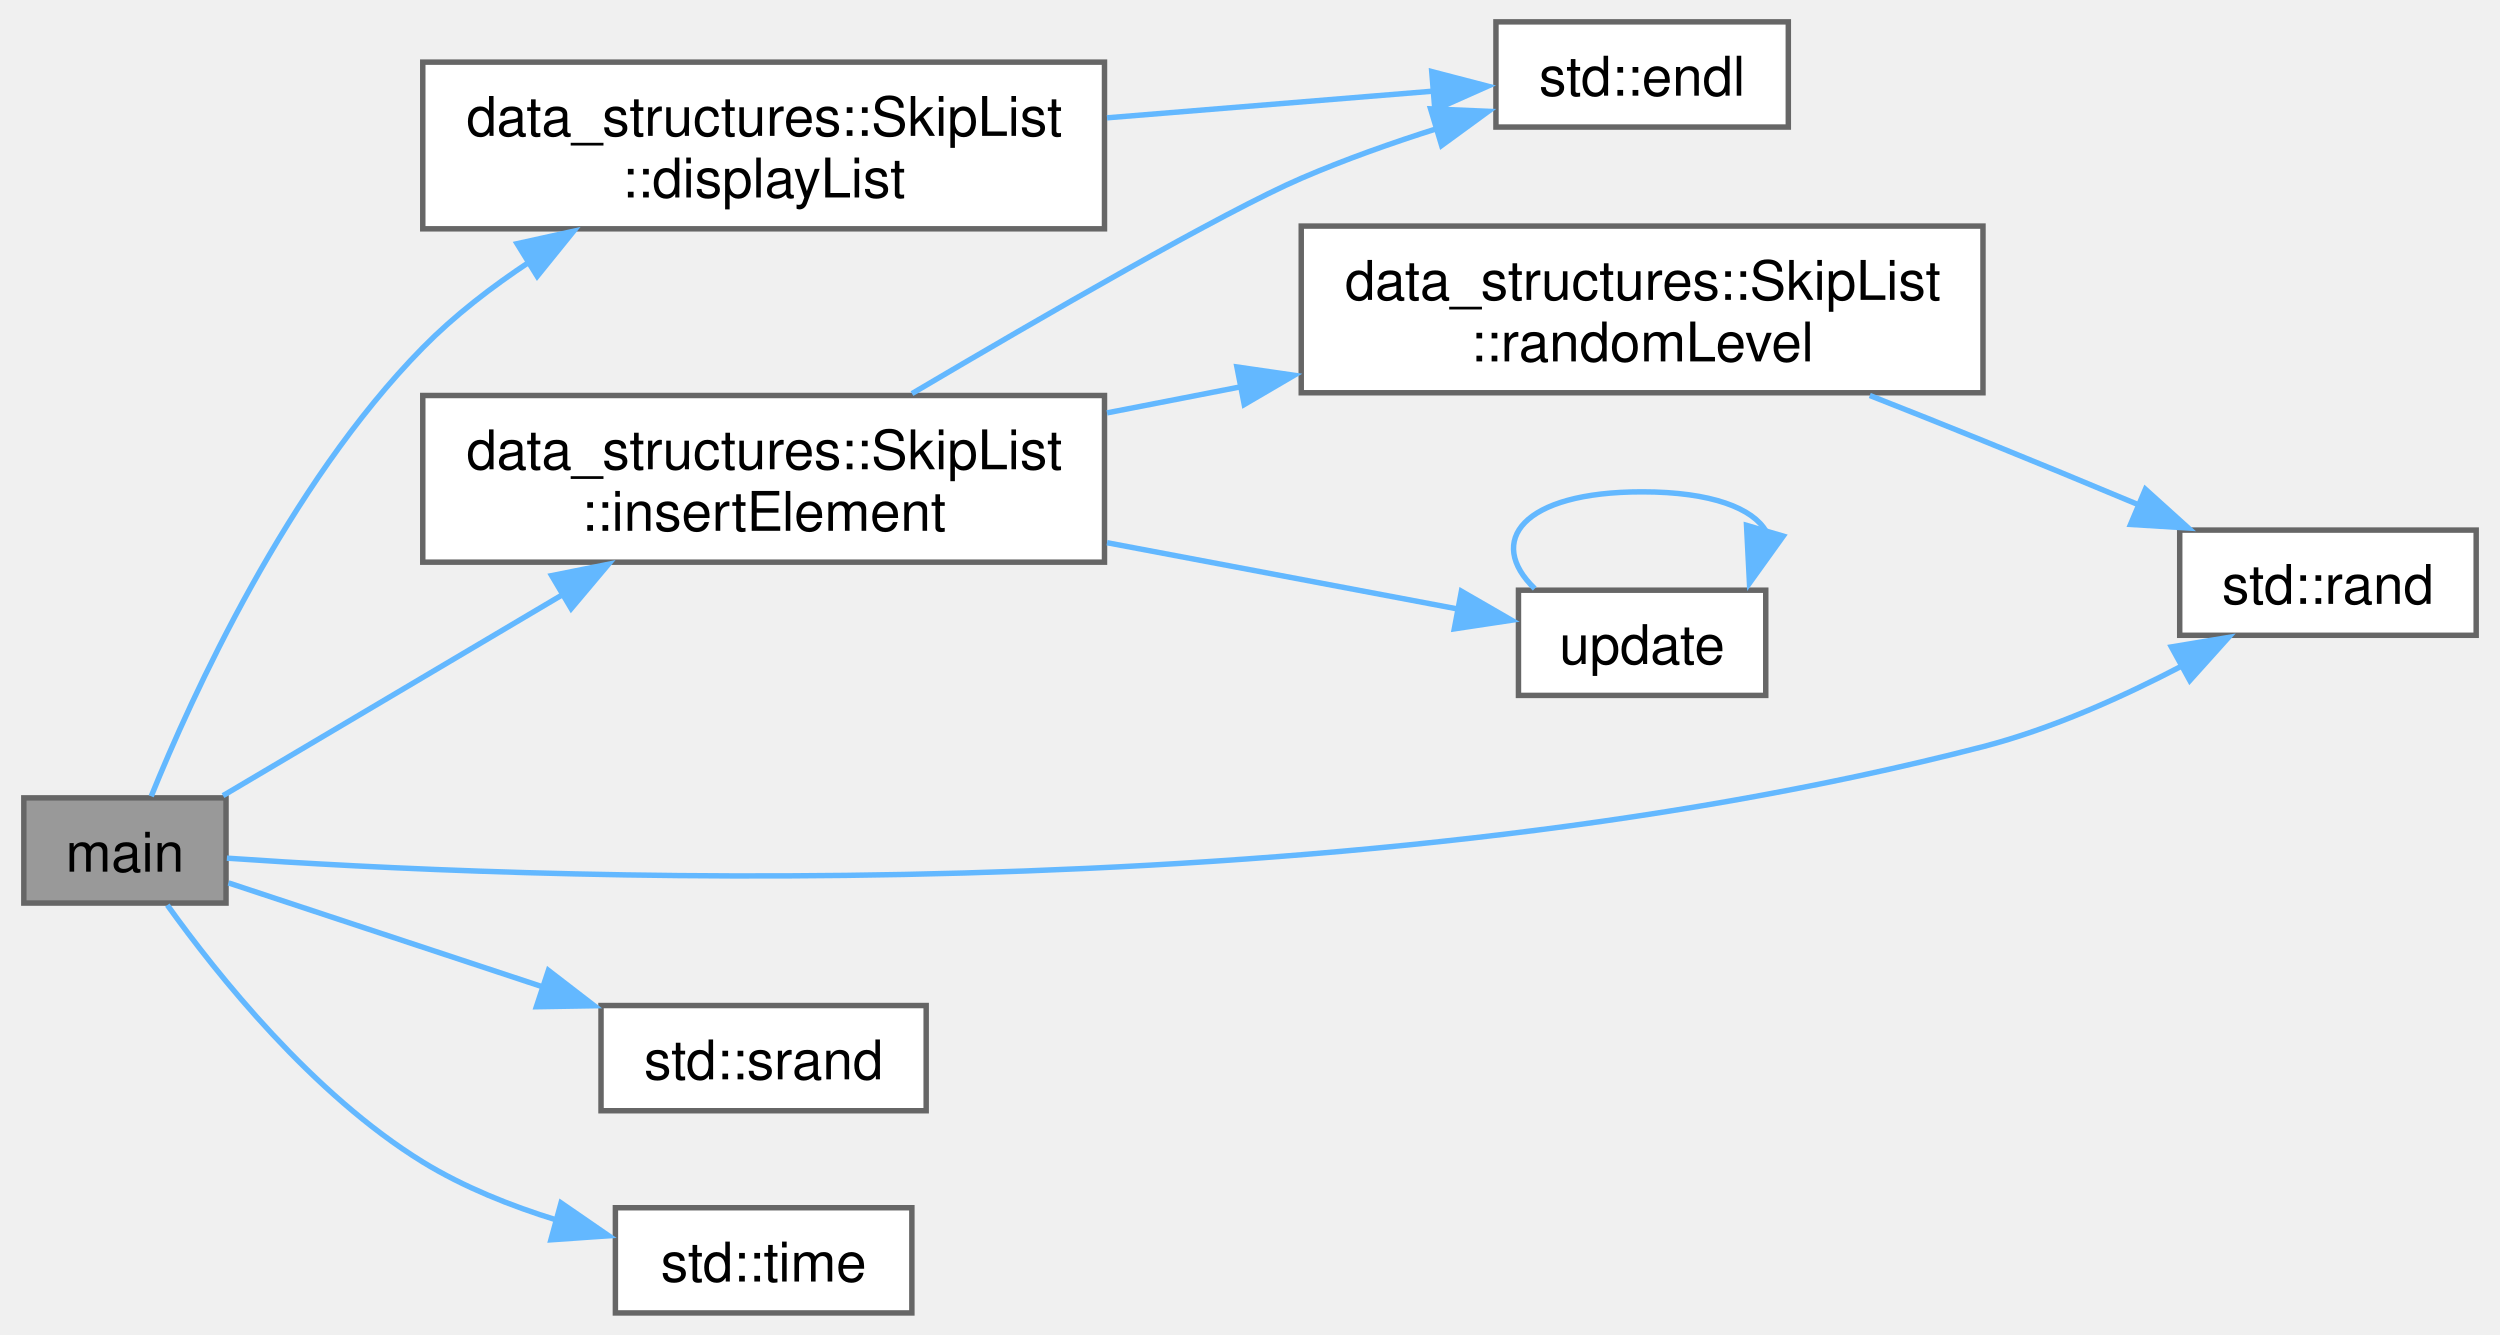
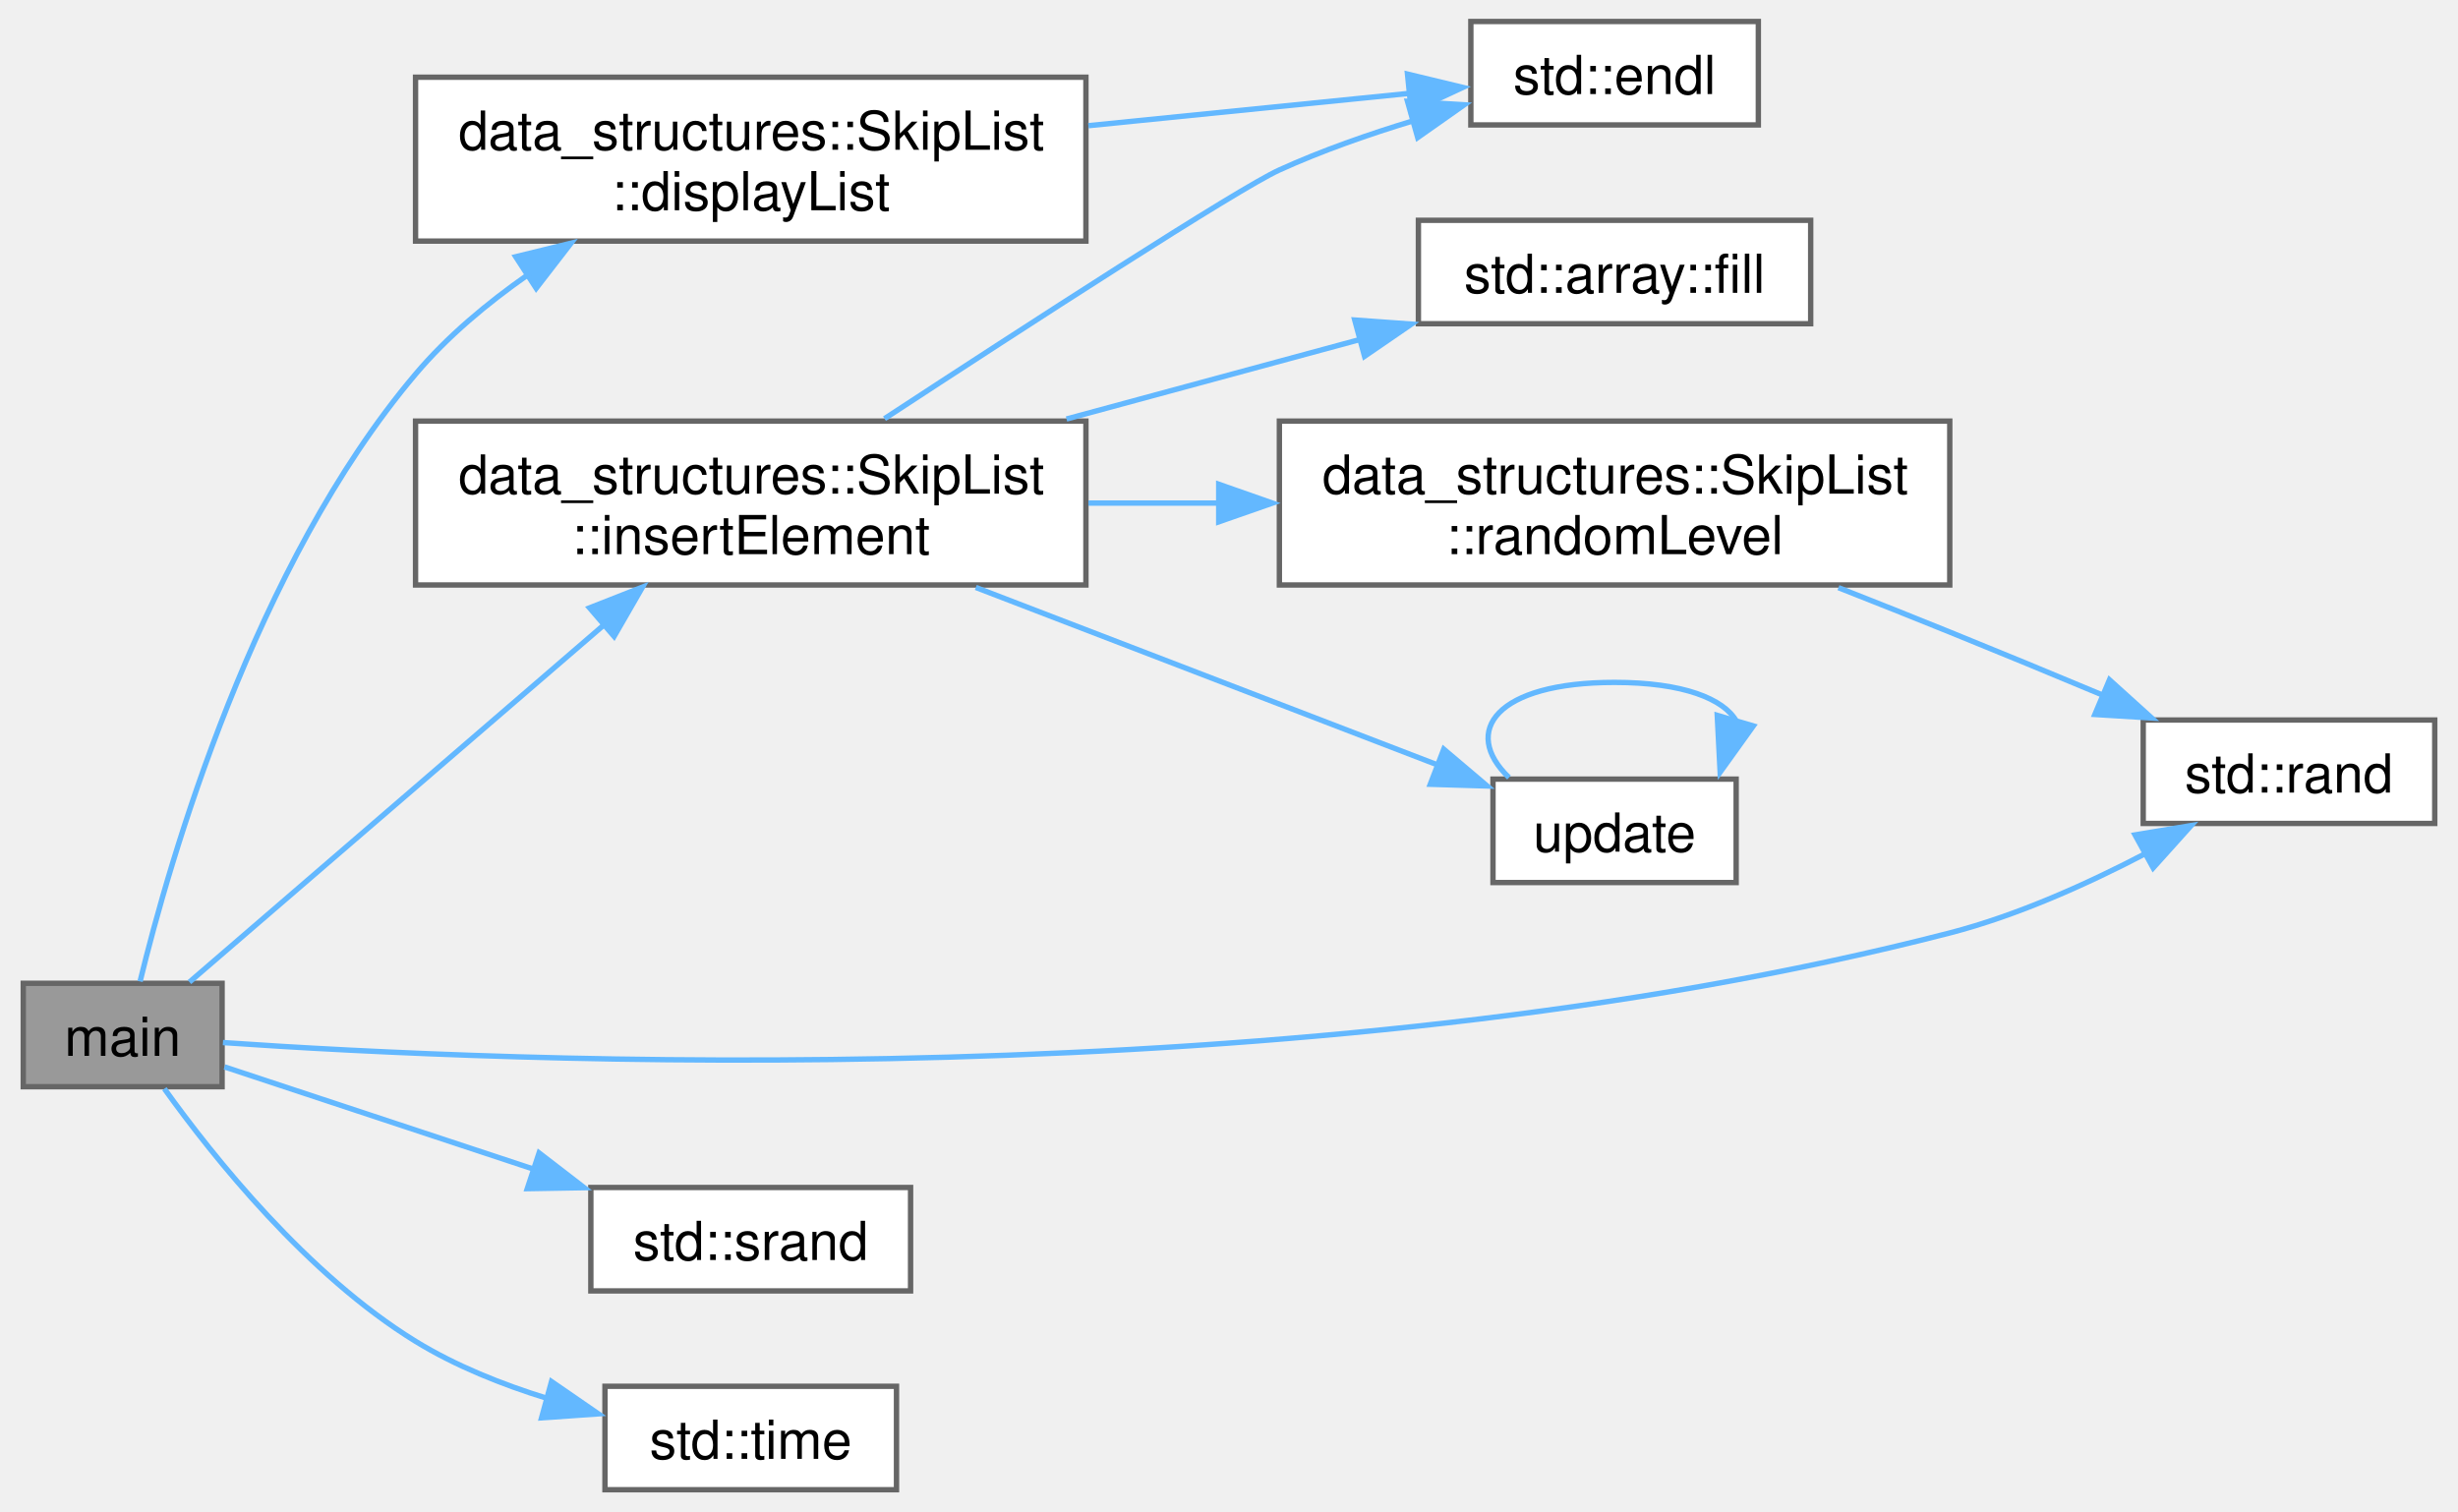
- <svg xmlns="http://www.w3.org/2000/svg" xmlns:xlink="http://www.w3.org/1999/xlink" width="457pt" height="244pt" viewBox="0.00 0.00 456.75 244.25">
-   <g id="graph0" class="graph" transform="scale(1 1) rotate(0) translate(4 240.25)">
+ <svg xmlns="http://www.w3.org/2000/svg" xmlns:xlink="http://www.w3.org/1999/xlink" width="457pt" height="281pt" viewBox="0.00 0.00 456.75 281.25">
+   <g id="graph0" class="graph" transform="scale(1 1) rotate(0) translate(4 277.25)">
    <g id="Node000001" class="node">
      <g id="a_Node000001">
        <a xlink:title=" ">
          <polygon fill="#999999" stroke="#666666" points="37,-94.25 0,-94.25 0,-75 37,-75 37,-94.25" />
          <text text-anchor="middle" x="18.5" y="-80.75" font-family="Helvetica,sans-Serif" font-size="10.00">main</text>
        </a>
      </g>
    </g>
    <g id="Node000002" class="node">
      <g id="a_Node000002">
        <a xlink:href="../../d4/d90/classdata__structures_1_1_skip_list.html#a812611f80b8079268dbb19cc4e9bee5c" target="_top" xlink:title=" ">
-           <polygon fill="white" stroke="#666666" points="197.75,-228.88 73,-228.88 73,-198.38 197.75,-198.38 197.75,-228.88" />
-           <text text-anchor="start" x="81" y="-215.38" font-family="Helvetica,sans-Serif" font-size="10.00">data_structures::SkipList</text>
-           <text text-anchor="middle" x="135.38" y="-204.12" font-family="Helvetica,sans-Serif" font-size="10.00">::displayList</text>
+           <polygon fill="white" stroke="#666666" points="197.75,-262.88 73,-262.88 73,-232.38 197.75,-232.38 197.75,-262.88" />
+           <text text-anchor="start" x="81" y="-249.38" font-family="Helvetica,sans-Serif" font-size="10.00">data_structures::SkipList</text>
+           <text text-anchor="middle" x="135.38" y="-238.12" font-family="Helvetica,sans-Serif" font-size="10.00">::displayList</text>
        </a>
      </g>
    </g>
    <g id="edge1_Node000001_Node000002" class="edge">
      <g id="a_edge1_Node000001_Node000002">
        <a xlink:title=" ">
-           <path fill="none" stroke="#63b8ff" d="M23.31,-94.54C30.65,-112.64 48.24,-151.47 73,-176.62 78.77,-182.49 85.65,-187.79 92.68,-192.43" />
-           <polygon fill="#63b8ff" stroke="#63b8ff" points="90.26,-195.66 100.6,-197.94 93.94,-189.7 90.26,-195.66" />
+           <path fill="none" stroke="#63b8ff" d="M21.74,-94.6C27.19,-116.99 42.93,-172.06 73,-207.62 78.9,-214.61 86.33,-220.82 93.96,-226.15" />
+           <polygon fill="#63b8ff" stroke="#63b8ff" points="91.64,-229.47 101.93,-231.99 95.45,-223.6 91.64,-229.47" />
        </a>
      </g>
    </g>
    <g id="Node000004" class="node">
      <g id="a_Node000004">
        <a xlink:href="../../d4/d90/classdata__structures_1_1_skip_list.html#a40a4042bdf0b6683b5f21ae7854de8a9" target="_top" xlink:title=" ">
-           <polygon fill="white" stroke="#666666" points="197.75,-167.88 73,-167.88 73,-137.38 197.75,-137.38 197.75,-167.88" />
-           <text text-anchor="start" x="81" y="-154.38" font-family="Helvetica,sans-Serif" font-size="10.00">data_structures::SkipList</text>
-           <text text-anchor="middle" x="135.38" y="-143.12" font-family="Helvetica,sans-Serif" font-size="10.00">::insertElement</text>
+           <polygon fill="white" stroke="#666666" points="197.75,-198.88 73,-198.88 73,-168.38 197.75,-168.38 197.75,-198.88" />
+           <text text-anchor="start" x="81" y="-185.38" font-family="Helvetica,sans-Serif" font-size="10.00">data_structures::SkipList</text>
+           <text text-anchor="middle" x="135.38" y="-174.12" font-family="Helvetica,sans-Serif" font-size="10.00">::insertElement</text>
        </a>
      </g>
    </g>
    <g id="edge3_Node000001_Node000004" class="edge">
      <g id="a_edge3_Node000001_Node000004">
        <a xlink:title=" ">
-           <path fill="none" stroke="#63b8ff" d="M36.45,-94.66C52.72,-104.29 77.81,-119.14 98.52,-131.4" />
-           <polygon fill="#63b8ff" stroke="#63b8ff" points="96.59,-134.92 106.98,-137 100.16,-128.89 96.59,-134.92" />
+           <path fill="none" stroke="#63b8ff" d="M30.93,-94.48C48.8,-109.88 83.82,-140.05 108.13,-161.01" />
+           <polygon fill="#63b8ff" stroke="#63b8ff" points="105.38,-164.12 115.24,-167.99 109.95,-158.81 105.38,-164.12" />
        </a>
      </g>
    </g>
-     <g id="Node000006" class="node">
-       <g id="a_Node000006">
+     <g id="Node000007" class="node">
+       <g id="a_Node000007">
        <a target="_blank" xlink:href="http://en.cppreference.com/w/cpp/numeric/random/rand.html#" xlink:title=" ">
          <polygon fill="white" stroke="#666666" points="448.75,-143.25 394.5,-143.25 394.5,-124 448.75,-124 448.75,-143.25" />
          <text text-anchor="middle" x="421.62" y="-129.75" font-family="Helvetica,sans-Serif" font-size="10.00">std::rand</text>
        </a>
      </g>
    </g>
-     <g id="edge9_Node000001_Node000006" class="edge">
-       <g id="a_edge9_Node000001_Node000006">
+     <g id="edge10_Node000001_Node000007" class="edge">
+       <g id="a_edge10_Node000001_Node000007">
        <a xlink:title=" ">
          <path fill="none" stroke="#63b8ff" d="M37.16,-83.22C88.03,-79.67 238.94,-72.72 358.5,-103.62 371.11,-106.88 384.21,-112.79 395.12,-118.5" />
          <polygon fill="#63b8ff" stroke="#63b8ff" points="392.98,-121.87 403.43,-123.61 396.35,-115.73 392.98,-121.87" />
        </a>
      </g>
    </g>
-     <g id="Node000008" class="node">
-       <g id="a_Node000008">
+     <g id="Node000009" class="node">
+       <g id="a_Node000009">
        <a target="_blank" xlink:href="http://en.cppreference.com/w/cpp/numeric/random/srand.html#" xlink:title=" ">
          <polygon fill="white" stroke="#666666" points="165.12,-56.25 105.62,-56.25 105.62,-37 165.12,-37 165.12,-56.25" />
          <text text-anchor="middle" x="135.38" y="-42.75" font-family="Helvetica,sans-Serif" font-size="10.00">std::srand</text>
        </a>
      </g>
    </g>
-     <g id="edge10_Node000001_Node000008" class="edge">
-       <g id="a_edge10_Node000001_Node000008">
+     <g id="edge11_Node000001_Node000009" class="edge">
+       <g id="a_edge11_Node000001_Node000009">
        <a xlink:title=" ">
          <path fill="none" stroke="#63b8ff" d="M37.45,-78.69C52.85,-73.59 75.6,-66.07 95.19,-59.59" />
          <polygon fill="#63b8ff" stroke="#63b8ff" points="95.99,-62.68 104.39,-56.21 93.79,-56.03 95.99,-62.68" />
        </a>
      </g>
    </g>
-     <g id="Node000009" class="node">
-       <g id="a_Node000009">
+     <g id="Node000010" class="node">
+       <g id="a_Node000010">
        <a target="_blank" xlink:href="http://en.cppreference.com/w/cpp/chrono/c/time.html#" xlink:title=" ">
          <polygon fill="white" stroke="#666666" points="162.5,-19.25 108.25,-19.25 108.25,0 162.5,0 162.5,-19.25" />
          <text text-anchor="middle" x="135.38" y="-5.75" font-family="Helvetica,sans-Serif" font-size="10.00">std::time</text>
        </a>
      </g>
    </g>
-     <g id="edge11_Node000001_Node000009" class="edge">
-       <g id="a_edge11_Node000001_Node000009">
+     <g id="edge12_Node000001_Node000010" class="edge">
+       <g id="a_edge12_Node000001_Node000010">
        <a xlink:title=" ">
          <path fill="none" stroke="#63b8ff" d="M26.26,-74.63C35.4,-61.88 52.88,-39.99 73,-27.62 80.45,-23.05 89.12,-19.58 97.56,-16.98" />
          <polygon fill="#63b8ff" stroke="#63b8ff" points="98.3,-20.13 107.02,-14.12 96.45,-13.38 98.3,-20.13" />
        </a>
      </g>
    </g>
    <g id="Node000003" class="node">
      <g id="a_Node000003">
        <a target="_blank" xlink:href="http://en.cppreference.com/w/cpp/io/manip/endl.html#" xlink:title=" ">
-           <polygon fill="white" stroke="#666666" points="322.88,-236.25 269.38,-236.25 269.38,-217 322.88,-217 322.88,-236.25" />
-           <text text-anchor="middle" x="296.12" y="-222.75" font-family="Helvetica,sans-Serif" font-size="10.00">std::endl</text>
+           <polygon fill="white" stroke="#666666" points="322.88,-273.25 269.38,-273.25 269.38,-254 322.88,-254 322.88,-273.25" />
+           <text text-anchor="middle" x="296.12" y="-259.75" font-family="Helvetica,sans-Serif" font-size="10.00">std::endl</text>
        </a>
      </g>
    </g>
    <g id="edge2_Node000002_Node000003" class="edge">
      <g id="a_edge2_Node000002_Node000003">
        <a xlink:title=" ">
-           <path fill="none" stroke="#63b8ff" d="M198.21,-218.69C218.44,-220.35 240.28,-222.13 258.09,-223.59" />
-           <polygon fill="#63b8ff" stroke="#63b8ff" points="257.63,-227.15 267.89,-224.48 258.2,-220.17 257.63,-227.15" />
+           <path fill="none" stroke="#63b8ff" d="M198.21,-253.86C218.44,-255.9 240.28,-258.1 258.09,-259.89" />
+           <polygon fill="#63b8ff" stroke="#63b8ff" points="257.59,-263.46 267.89,-260.98 258.29,-256.5 257.59,-263.46" />
        </a>
      </g>
    </g>
    <g id="edge4_Node000004_Node000003" class="edge">
      <g id="a_edge4_Node000004_Node000003">
        <a xlink:title=" ">
-           <path fill="none" stroke="#63b8ff" d="M162.52,-168.23C186.3,-182.27 219.75,-201.59 233.75,-207.62 241.67,-211.04 250.41,-214.13 258.75,-216.77" />
-           <polygon fill="#63b8ff" stroke="#63b8ff" points="257.42,-220.33 268,-219.88 259.44,-213.63 257.42,-220.33" />
+           <path fill="none" stroke="#63b8ff" d="M160.27,-199.33C186.54,-216.53 226.09,-242.15 233.75,-245.62 241.64,-249.21 250.43,-252.28 258.82,-254.82" />
+           <polygon fill="#63b8ff" stroke="#63b8ff" points="257.59,-258.39 268.16,-257.75 259.49,-251.65 257.59,-258.39" />
        </a>
      </g>
    </g>
    <g id="Node000005" class="node">
      <g id="a_Node000005">
+         <a target="_blank" xlink:href="http://en.cppreference.com/w/cpp/container/array/fill.html#" xlink:title=" ">
+           <polygon fill="white" stroke="#666666" points="332.62,-236.25 259.62,-236.25 259.62,-217 332.62,-217 332.62,-236.25" />
+           <text text-anchor="middle" x="296.12" y="-222.75" font-family="Helvetica,sans-Serif" font-size="10.00">std::array::fill</text>
+         </a>
+       </g>
+     </g>
+     <g id="edge5_Node000004_Node000005" class="edge">
+       <g id="a_edge5_Node000004_Node000005">
+         <a xlink:title=" ">
+           <path fill="none" stroke="#63b8ff" d="M194.14,-199.27C212.2,-204.16 231.87,-209.49 249.02,-214.14" />
+           <polygon fill="#63b8ff" stroke="#63b8ff" points="247.77,-217.69 258.33,-216.93 249.6,-210.94 247.77,-217.69" />
+         </a>
+       </g>
+     </g>
+     <g id="Node000006" class="node">
+       <g id="a_Node000006">
        <a xlink:href="../../d4/d90/classdata__structures_1_1_skip_list.html#aa3f3813e9896792fc86b296547689ba4" target="_top" xlink:title=" ">
          <polygon fill="white" stroke="#666666" points="358.5,-198.88 233.75,-198.88 233.75,-168.38 358.5,-168.38 358.5,-198.88" />
          <text text-anchor="start" x="241.75" y="-185.38" font-family="Helvetica,sans-Serif" font-size="10.00">data_structures::SkipList</text>
          <text text-anchor="middle" x="296.12" y="-174.12" font-family="Helvetica,sans-Serif" font-size="10.00">::randomLevel</text>
        </a>
      </g>
    </g>
-     <g id="edge5_Node000004_Node000005" class="edge">
-       <g id="a_edge5_Node000004_Node000005">
+     <g id="edge6_Node000004_Node000006" class="edge">
+       <g id="a_edge6_Node000004_Node000006">
        <a xlink:title=" ">
-           <path fill="none" stroke="#63b8ff" d="M198.21,-164.7C206.26,-166.27 214.56,-167.89 222.77,-169.49" />
-           <polygon fill="#63b8ff" stroke="#63b8ff" points="221.98,-173.1 232.46,-171.58 223.32,-166.23 221.98,-173.1" />
+           <path fill="none" stroke="#63b8ff" d="M198.21,-183.62C206.17,-183.62 214.38,-183.62 222.49,-183.62" />
+           <polygon fill="#63b8ff" stroke="#63b8ff" points="222.46,-187.13 232.46,-183.62 222.46,-180.13 222.46,-187.13" />
        </a>
      </g>
    </g>
-     <g id="Node000007" class="node">
-       <g id="a_Node000007">
+     <g id="Node000008" class="node">
+       <g id="a_Node000008">
        <a xlink:href="../../d2/d45/segtree_8cpp.html#abd3e818681fb2e29cf08f4f60f82c8e0" target="_top" xlink:title="Updates a range of the segment tree.">
          <polygon fill="white" stroke="#666666" points="318.75,-132.25 273.5,-132.25 273.5,-113 318.75,-113 318.75,-132.25" />
          <text text-anchor="middle" x="296.12" y="-118.75" font-family="Helvetica,sans-Serif" font-size="10.00">update</text>
        </a>
      </g>
    </g>
-     <g id="edge7_Node000004_Node000007" class="edge">
-       <g id="a_edge7_Node000004_Node000007">
+     <g id="edge8_Node000004_Node000008" class="edge">
+       <g id="a_edge8_Node000004_Node000008">
        <a xlink:title=" ">
-           <path fill="none" stroke="#63b8ff" d="M198.21,-140.94C220.12,-136.8 243.92,-132.3 262.45,-128.8" />
-           <polygon fill="#63b8ff" stroke="#63b8ff" points="263.06,-132.06 272.24,-126.76 261.76,-125.18 263.06,-132.06" />
+           <path fill="none" stroke="#63b8ff" d="M177.26,-167.92C204.11,-157.6 238.71,-144.3 263.46,-134.79" />
+           <polygon fill="#63b8ff" stroke="#63b8ff" points="264.34,-137.82 272.42,-130.97 261.83,-131.29 264.34,-137.82" />
        </a>
      </g>
    </g>
-     <g id="edge6_Node000005_Node000006" class="edge">
-       <g id="a_edge6_Node000005_Node000006">
+     <g id="edge7_Node000006_Node000007" class="edge">
+       <g id="a_edge7_Node000006_Node000007">
        <a xlink:title=" ">
          <path fill="none" stroke="#63b8ff" d="M337.79,-167.88C344.71,-165.16 351.82,-162.33 358.5,-159.62 367.79,-155.86 377.83,-151.71 387.07,-147.84" />
          <polygon fill="#63b8ff" stroke="#63b8ff" points="388.22,-150.73 396.08,-143.63 385.5,-144.28 388.22,-150.73" />
        </a>
      </g>
    </g>
-     <g id="edge8_Node000007_Node000007" class="edge">
-       <g id="a_edge8_Node000007_Node000007">
+     <g id="edge9_Node000008_Node000008" class="edge">
+       <g id="a_edge9_Node000008_Node000008">
        <a xlink:title=" ">
          <path fill="none" stroke="#63b8ff" d="M276.48,-132.54C267.52,-141.15 274.06,-150.25 296.12,-150.25 308.88,-150.25 316.45,-147.21 318.83,-142.98" />
          <polygon fill="#63b8ff" stroke="#63b8ff" points="321.95,-142.15 315.77,-133.54 315.23,-144.12 321.95,-142.15" />
        </a>
      </g>
    </g>
  </g>
</svg>
